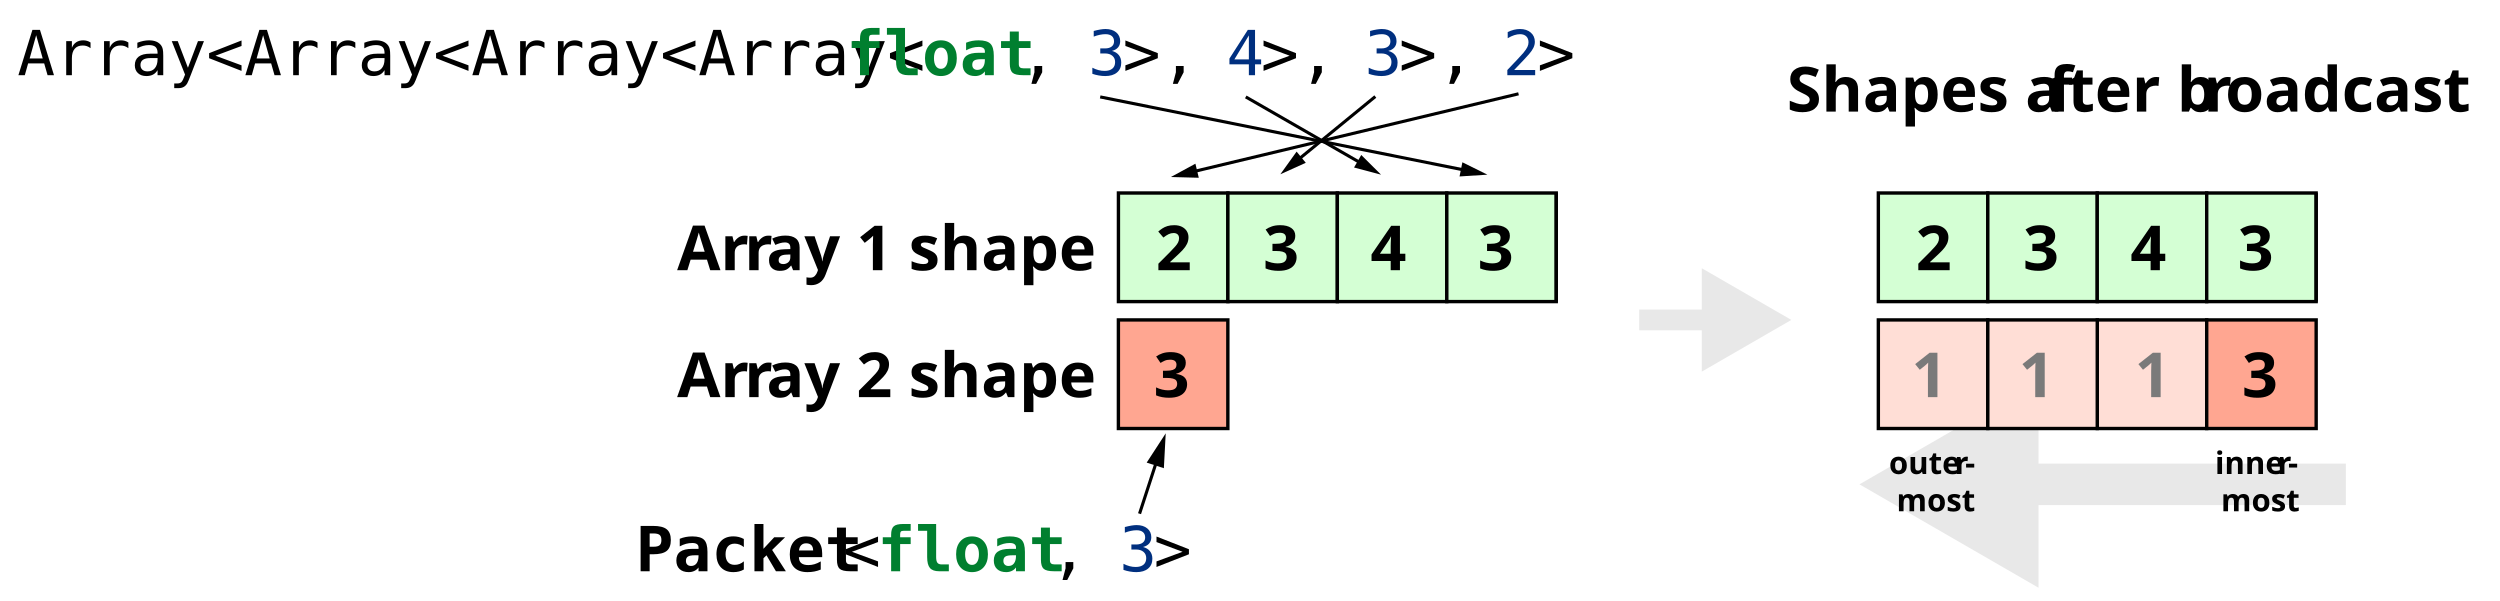
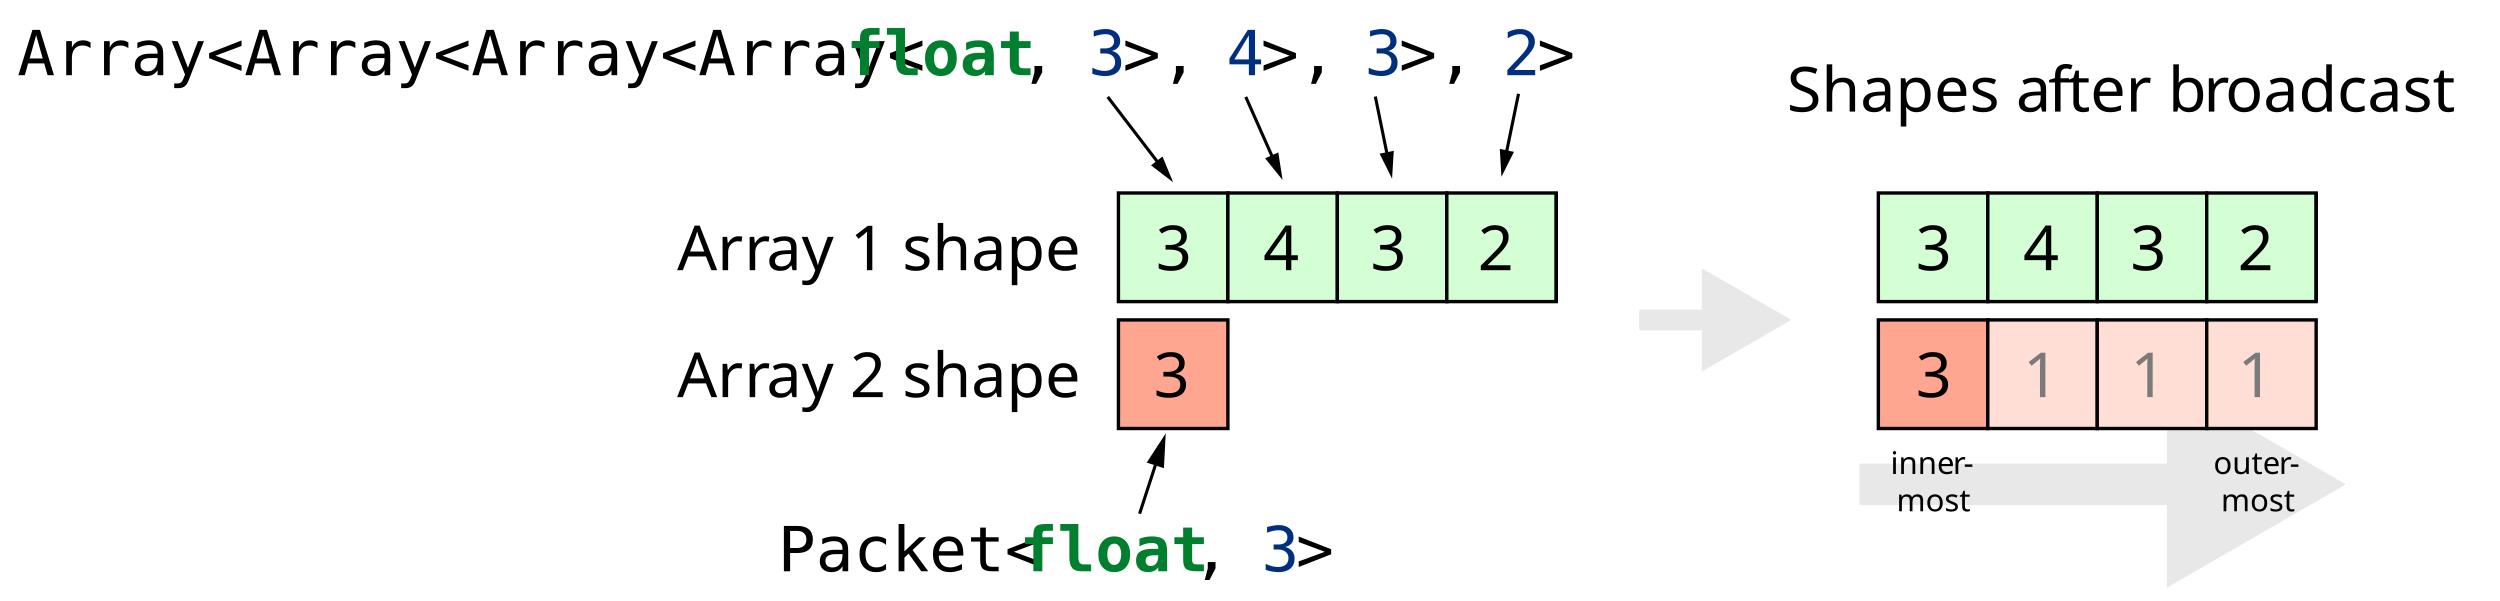
<svg xmlns="http://www.w3.org/2000/svg" id="Layer_1" data-name="Layer 1" viewBox="0 0 2411.28 579.06">
  <defs>
-     <style>.cls-1,.cls-18,.cls-3,.cls-5{fill:none;}.cls-1,.cls-3{stroke:#e8e8e8;}.cls-1,.cls-18,.cls-26,.cls-3,.cls-5,.cls-7{stroke-miterlimit:10;}.cls-1{stroke-width:40px;}.cls-2{fill:#e8e8e8;}.cls-3{stroke-width:20px;}.cls-4{fill:#d4ffd4;}.cls-18,.cls-26,.cls-5,.cls-7{stroke:#000;}.cls-26,.cls-5,.cls-7{stroke-width:3.27px;}.cls-12,.cls-27,.cls-6,.cls-8{font-size:60px;}.cls-23,.cls-27,.cls-6{font-family:AvenirNext-DemiBold, Avenir Next;}.cls-13,.cls-15,.cls-23,.cls-27,.cls-6,.cls-9{font-weight:700;}.cls-7{fill:#ffa691;}.cls-14,.cls-16,.cls-17,.cls-8{font-family:Consolas, Consolas;}.cls-15,.cls-9{fill:#007f2f;}.cls-12,.cls-9{font-family:Consolas-Bold, Consolas;}.cls-10,.cls-17{fill:#002f7f;}.cls-11,.cls-16{letter-spacing:0em;}.cls-18{stroke-width:3px;}.cls-19{letter-spacing:-0.01em;}.cls-20{letter-spacing:0em;}.cls-21{letter-spacing:-0.01em;}.cls-22{letter-spacing:-0.02em;}.cls-23{font-size:30px;}.cls-24{letter-spacing:-0.02em;}.cls-25{fill:#ffc2b4;}.cls-26{fill:#ffded6;}.cls-27{fill:#7a7a7a;}</style>
+     <style>.cls-1{fill:#a6a6a6;}.cls-16,.cls-2,.cls-4,.cls-6{fill:none;}.cls-2,.cls-4{stroke:#e8e8e8;}.cls-10,.cls-16,.cls-2,.cls-4,.cls-6,.cls-9{stroke-miterlimit:10;}.cls-2{stroke-width:40px;}.cls-3{fill:#e8e8e8;}.cls-4{stroke-width:20px;}.cls-5{fill:#d4ffd4;}.cls-10,.cls-16,.cls-6,.cls-9{stroke:#000;}.cls-10,.cls-6,.cls-9{stroke-width:3.27px;}.cls-11,.cls-12,.cls-7{font-size:60px;}.cls-11,.cls-21,.cls-7{font-family:AvenirNext-DemiBold, Avenir Next;font-weight:300;}.cls-8{fill:#ffc2b4;}.cls-9{fill:#ffa691;}.cls-10{fill:#ffded6;}.cls-11{fill:#7a7a7a;}.cls-12{font-family:Consolas;}.cls-13{fill:#007f2f;font-family:Consolas-Bold, Consolas;font-weight:700;}.cls-14{fill:#002f7f;}.cls-15{letter-spacing:0em;}.cls-16{stroke-width:3px;}.cls-17{letter-spacing:-0.01em;}.cls-18{letter-spacing:0em;}.cls-19{letter-spacing:-0.01em;}.cls-20{letter-spacing:-0.02em;}.cls-21{font-size:30px;}.cls-22{letter-spacing:-0.02em;}</style>
  </defs>
-   <line class="cls-1" x1="2262.62" y1="467.15" x2="1936.98" y2="467.15" />
-   <polygon class="cls-2" points="1966.16 367.43 1793.46 467.15 1966.16 566.88 1966.16 367.43" />
-   <line class="cls-3" x1="1581.03" y1="308.57" x2="1655.99" y2="308.57" />
-   <polygon class="cls-2" points="1641.4 358.43 1727.76 308.57 1641.4 258.71 1641.4 358.43" />
-   <rect class="cls-4" x="1811.68" y="186.15" width="105.57" height="104.74" />
+   <line class="cls-1" x1="1793.46" y1="467.15" x2="2262.62" y2="467.15" />
+   <line class="cls-2" x1="1793.46" y1="467.15" x2="2119.1" y2="467.15" />
+   <polygon class="cls-3" points="2089.92 566.88 2262.62 467.15 2089.92 367.43 2089.92 566.88" />
+   <line class="cls-4" x1="1581.03" y1="308.57" x2="1655.99" y2="308.57" />
+   <polygon class="cls-3" points="1641.4 358.43 1727.76 308.57 1641.4 258.71 1641.4 358.43" />
  <rect class="cls-5" x="1811.68" y="186.15" width="105.57" height="104.74" />
-   <rect class="cls-4" x="1917.26" y="186.15" width="105.57" height="104.74" />
+   <rect class="cls-6" x="1811.68" y="186.15" width="105.57" height="104.74" />
  <rect class="cls-5" x="1917.26" y="186.15" width="105.57" height="104.74" />
-   <rect class="cls-4" x="2022.83" y="186.15" width="105.57" height="104.74" />
+   <rect class="cls-6" x="1917.26" y="186.15" width="105.57" height="104.74" />
  <rect class="cls-5" x="2022.83" y="186.15" width="105.57" height="104.74" />
-   <rect class="cls-4" x="2128.4" y="186.15" width="105.57" height="104.74" />
+   <rect class="cls-6" x="2022.83" y="186.15" width="105.57" height="104.74" />
  <rect class="cls-5" x="2128.4" y="186.15" width="105.57" height="104.74" />
-   <line class="cls-5" x1="2233.98" y1="186.15" x2="2233.98" y2="290.89" />
-   <text class="cls-6" transform="translate(1847.8 260.63) scale(1.01 1)">2</text>
-   <text class="cls-6" transform="translate(1951.29 260.63) scale(1.01 1)">3</text>
-   <text class="cls-6" transform="translate(2054.79 260.63) scale(1.01 1)">4</text>
-   <text class="cls-6" transform="translate(2158.28 260.63) scale(1.01 1)">3</text>
-   <rect class="cls-4" x="1078.74" y="186.15" width="105.57" height="104.74" />
+   <rect class="cls-6" x="2128.4" y="186.15" width="105.57" height="104.74" />
+   <line class="cls-6" x1="2233.98" y1="186.15" x2="2233.98" y2="290.89" />
+   <text class="cls-7" transform="translate(1847.8 260.63) scale(1.01 1)">3</text>
+   <text class="cls-7" transform="translate(1951.29 260.63) scale(1.01 1)">4</text>
+   <text class="cls-7" transform="translate(2054.79 260.63) scale(1.01 1)">3</text>
+   <text class="cls-7" transform="translate(2158.28 260.63) scale(1.01 1)">2</text>
  <rect class="cls-5" x="1078.74" y="186.15" width="105.57" height="104.74" />
-   <rect class="cls-4" x="1184.31" y="186.15" width="105.57" height="104.74" />
+   <rect class="cls-6" x="1078.74" y="186.15" width="105.57" height="104.74" />
  <rect class="cls-5" x="1184.31" y="186.15" width="105.57" height="104.74" />
-   <rect class="cls-4" x="1289.88" y="186.15" width="105.57" height="104.74" />
+   <rect class="cls-6" x="1184.31" y="186.15" width="105.57" height="104.74" />
  <rect class="cls-5" x="1289.88" y="186.15" width="105.57" height="104.74" />
-   <rect class="cls-4" x="1395.46" y="186.15" width="105.57" height="104.74" />
+   <rect class="cls-6" x="1289.88" y="186.15" width="105.57" height="104.74" />
  <rect class="cls-5" x="1395.46" y="186.15" width="105.57" height="104.74" />
-   <line class="cls-5" x1="1501.03" y1="186.15" x2="1501.03" y2="290.89" />
-   <text class="cls-6" transform="translate(1114.85 260.63) scale(1.01 1)">2</text>
-   <text class="cls-6" transform="translate(1218.34 260.63) scale(1.01 1)">3</text>
-   <text class="cls-6" transform="translate(1321.84 260.63) scale(1.01 1)">4</text>
-   <text class="cls-6" transform="translate(1425.33 260.63) scale(1.01 1)">3</text>
-   <rect class="cls-7" x="1078.7" y="308.57" width="105.57" height="104.74" />
-   <text class="cls-6" transform="translate(1112.74 383.05) scale(1.01 1)">3</text>
-   <text class="cls-8" transform="translate(16.66 72.51) scale(1.01 1)">Array&lt;Array&lt;Array&lt;Array&lt;<tspan class="cls-9" x="791.72" y="0">float</tspan>
+   <rect class="cls-6" x="1395.46" y="186.15" width="105.57" height="104.74" />
+   <line class="cls-6" x1="1501.03" y1="186.15" x2="1501.03" y2="290.89" />
+   <text class="cls-7" transform="translate(1114.85 260.63) scale(1.01 1)">3</text>
+   <text class="cls-7" transform="translate(1218.34 260.63) scale(1.01 1)">4</text>
+   <text class="cls-7" transform="translate(1321.84 260.63) scale(1.01 1)">3</text>
+   <text class="cls-7" transform="translate(1425.33 260.63) scale(1.01 1)">2</text>
+   <rect class="cls-8" x="1811.68" y="308.57" width="105.57" height="104.74" />
+   <rect class="cls-9" x="1811.68" y="308.57" width="105.57" height="104.74" />
+   <rect class="cls-8" x="1917.26" y="308.57" width="105.57" height="104.74" />
+   <rect class="cls-10" x="1917.26" y="308.57" width="105.57" height="104.74" />
+   <rect class="cls-8" x="2022.83" y="308.57" width="105.57" height="104.74" />
+   <rect class="cls-10" x="2022.83" y="308.57" width="105.57" height="104.74" />
+   <rect class="cls-8" x="2128.4" y="308.57" width="105.57" height="104.74" />
+   <rect class="cls-10" x="2128.4" y="308.57" width="105.57" height="104.74" />
+   <text class="cls-7" transform="translate(1847.79 383.05) scale(1.01 1)">3</text>
+   <text class="cls-11" transform="translate(1951.29 383.05) scale(1.01 1)">1</text>
+   <text class="cls-11" transform="translate(2054.78 383.05) scale(1.01 1)">1</text>
+   <text class="cls-11" transform="translate(2158.28 383.05) scale(1.01 1)">1</text>
+   <text class="cls-12" transform="translate(16.66 72.51) scale(1.01 1)">Array&lt;Array&lt;Array&lt;Array&lt;<tspan class="cls-13" x="791.72" y="0">float</tspan>
    <tspan x="956.66" y="0">, </tspan>
-     <tspan class="cls-10" x="1022.64" y="0">3</tspan>
+     <tspan class="cls-14" x="1022.64" y="0">3</tspan>
    <tspan x="1055.63" y="0">&gt;, </tspan>
-     <tspan class="cls-10" x="1154.59" y="0">4</tspan>
-     <tspan class="cls-11" x="1187.58" y="0">&gt;, </tspan>
-     <tspan class="cls-10" x="1286.54" y="0">3</tspan>
+     <tspan class="cls-14" x="1154.59" y="0">4</tspan>
+     <tspan class="cls-15" x="1187.58" y="0">&gt;, </tspan>
+     <tspan class="cls-14" x="1286.54" y="0">3</tspan>
    <tspan x="1319.53" y="0">&gt;, </tspan>
-     <tspan class="cls-10" x="1418.5" y="0">2</tspan>
-     <tspan class="cls-11" x="1451.48" y="0">&gt;</tspan>
+     <tspan class="cls-14" x="1418.5" y="0">2</tspan>
+     <tspan class="cls-15" x="1451.48" y="0">&gt;</tspan>
  </text>
-   <text class="cls-12" transform="translate(613.08 550.98) scale(1.01 1)">
-     <tspan class="cls-13">Packet</tspan>
-     <tspan class="cls-14" x="197.93" y="0">&lt;</tspan>
-     <tspan class="cls-15" x="230.92" y="0">float</tspan>
-     <tspan class="cls-16" x="395.86" y="0">, </tspan>
-     <tspan class="cls-17" x="461.84" y="0">3</tspan>
-     <tspan class="cls-14" x="494.82" y="0">&gt;</tspan>
+   <text class="cls-12" transform="translate(750.26 550.98) scale(1.01 1)">Packet&lt;<tspan class="cls-13" x="230.92" y="0">float</tspan>
+     <tspan class="cls-15" x="395.86" y="0">, </tspan>
+     <tspan class="cls-14" x="461.84" y="0">3</tspan>
+     <tspan x="494.82" y="0">&gt;</tspan>
  </text>
-   <line x1="1061.15" y1="93.48" x2="1434.63" y2="168.48" />
-   <line class="cls-18" x1="1061.15" y1="93.48" x2="1413.78" y2="164.29" />
-   <polygon points="1407.74 170.19 1434.63 168.48 1410.49 156.52 1407.74 170.19" />
-   <line x1="1201.56" y1="93.48" x2="1332.03" y2="168.48" />
-   <line class="cls-18" x1="1201.56" y1="93.48" x2="1313.6" y2="157.88" />
-   <polygon points="1306 161.56 1332.03 168.48 1312.95 149.47 1306 161.56" />
-   <line x1="1099.1" y1="495.46" x2="1124.35" y2="417.96" />
-   <line class="cls-18" x1="1099.1" y1="495.46" x2="1116.11" y2="443.24" />
-   <polygon points="1122.56 451.59 1124.35 417.96 1105.99 446.19 1122.56 451.59" />
-   <line x1="1464.63" y1="90.48" x2="1129.31" y2="170.73" />
-   <line class="cls-18" x1="1464.63" y1="90.48" x2="1149.99" y2="165.78" />
-   <polygon points="1152.99 157.89 1129.32 170.73 1156.24 171.45 1152.99 157.89" />
-   <text class="cls-6" transform="translate(653.08 260.64) scale(1.01 1)">Ar<tspan class="cls-19" x="64.2" y="0">r</tspan>
-     <tspan class="cls-20" x="85.26" y="0">ay 1 shape</tspan>
+   <line x1="1068.41" y1="93.48" x2="1131.52" y2="175.85" />
+   <line class="cls-16" x1="1068.41" y1="93.48" x2="1118.59" y2="158.97" />
+   <polygon points="1110.16 159.44 1131.52 175.85 1121.23 150.96 1110.16 159.44" />
+   <line x1="1201.56" y1="93.48" x2="1237.1" y2="173.63" />
+   <line class="cls-16" x1="1201.56" y1="93.48" x2="1228.48" y2="154.2" />
+   <polygon points="1220.18 152.68 1237.1 173.63 1232.92 147.02 1220.18 152.68" />
+   <rect class="cls-9" x="1078.74" y="308.57" width="105.57" height="104.74" />
+   <text class="cls-7" transform="translate(1112.77 383.05) scale(1.01 1)">3</text>
+   <line x1="1099.14" y1="495.46" x2="1124.38" y2="417.96" />
+   <line class="cls-16" x1="1099.14" y1="495.46" x2="1116.15" y2="443.24" />
+   <polygon points="1122.6 451.59 1124.38 417.96 1106.02 446.19 1122.6 451.59" />
+   <line x1="1464.63" y1="90.48" x2="1448.15" y2="170.53" />
+   <line class="cls-16" x1="1464.63" y1="90.48" x2="1452.44" y2="149.7" />
+   <polygon points="1446.57 143.64 1448.15 170.53 1460.23 146.45 1446.57 143.64" />
+   <text class="cls-7" transform="translate(653.08 260.64) scale(1.01 1)">Ar<tspan class="cls-17" x="64.2" y="0">r</tspan>
+     <tspan class="cls-18" x="85.26" y="0">ay 1 shape</tspan>
  </text>
-   <text class="cls-6" transform="translate(1723.46 107.62) scale(1.01 1)">Shapes a<tspan class="cls-21" x="249.54" y="0">f</tspan>
+   <text class="cls-7" transform="translate(1723.46 107.62) scale(1.01 1)">Shapes a<tspan class="cls-19" x="249.54" y="0">f</tspan>
    <tspan x="268.08" y="0">ter b</tspan>
-     <tspan class="cls-22" x="397.85" y="0">r</tspan>
+     <tspan class="cls-20" x="397.85" y="0">r</tspan>
    <tspan x="418.61" y="0">oadcast</tspan>
  </text>
-   <text class="cls-6" transform="translate(653.08 383.05) scale(1.01 1)">Ar<tspan class="cls-19" x="64.2" y="0">r</tspan>
-     <tspan class="cls-20" x="85.26" y="0">ay 2 shape</tspan>
+   <text class="cls-7" transform="translate(653.08 383.05) scale(1.01 1)">Ar<tspan class="cls-17" x="64.2" y="0">r</tspan>
+     <tspan class="cls-18" x="85.26" y="0">ay 2 shape</tspan>
  </text>
-   <line x1="1326.51" y1="93.11" x2="1234.89" y2="168.1" />
-   <line class="cls-18" x1="1326.51" y1="93.11" x2="1251.34" y2="154.63" />
-   <polygon points="1250.6 146.23 1234.89 168.1 1259.44 157.02 1250.6 146.23" />
-   <text class="cls-23" transform="translate(1821.91 457.15)">oute<tspan class="cls-24" x="63.18" y="0">r</tspan>
+   <line x1="1326.51" y1="93.11" x2="1342.67" y2="172.3" />
+   <line class="cls-16" x1="1326.51" y1="93.11" x2="1338.42" y2="151.47" />
+   <polygon points="1330.64 148.21 1342.67 172.3 1344.3 145.42 1330.64 148.21" />
+   <text class="cls-21" transform="translate(1823.41 457.15)">inne<tspan class="cls-22" x="60.18" y="0">r</tspan>
+     <tspan x="70.5" y="0">-</tspan>
+     <tspan x="5.79" y="36">most</tspan>
+   </text>
+   <text class="cls-21" transform="translate(2134.87 457.15)">oute<tspan class="cls-22" x="63.18" y="0">r</tspan>
    <tspan x="73.5" y="0">-</tspan>
    <tspan x="7.29" y="36">most</tspan>
  </text>
-   <text class="cls-23" transform="translate(2136.37 457.15)">inne<tspan class="cls-24" x="60.18" y="0">r</tspan>
-     <tspan x="70.5" y="0">-</tspan>
-     <tspan x="5.79" y="36">most</tspan>
-   </text>
-   <rect class="cls-25" x="2022.83" y="308.57" width="105.57" height="104.74" />
-   <rect class="cls-26" x="2022.83" y="308.57" width="105.57" height="104.74" />
-   <rect class="cls-25" x="2128.4" y="308.57" width="105.57" height="104.74" />
-   <rect class="cls-7" x="2128.4" y="308.57" width="105.57" height="104.74" />
-   <rect class="cls-25" x="1811.68" y="308.57" width="105.57" height="104.74" />
-   <rect class="cls-26" x="1811.68" y="308.57" width="105.57" height="104.74" />
-   <rect class="cls-25" x="1917.26" y="308.57" width="105.57" height="104.74" />
-   <rect class="cls-26" x="1917.26" y="308.57" width="105.57" height="104.74" />
-   <text class="cls-27" transform="translate(2058.94 383.05) scale(1.01 1)">1</text>
-   <text class="cls-6" transform="translate(2162.44 383.05) scale(1.01 1)">3</text>
-   <text class="cls-27" transform="translate(1843.64 383.05) scale(1.01 1)">1</text>
-   <text class="cls-27" transform="translate(1947.13 383.05) scale(1.01 1)">1</text>
</svg>
